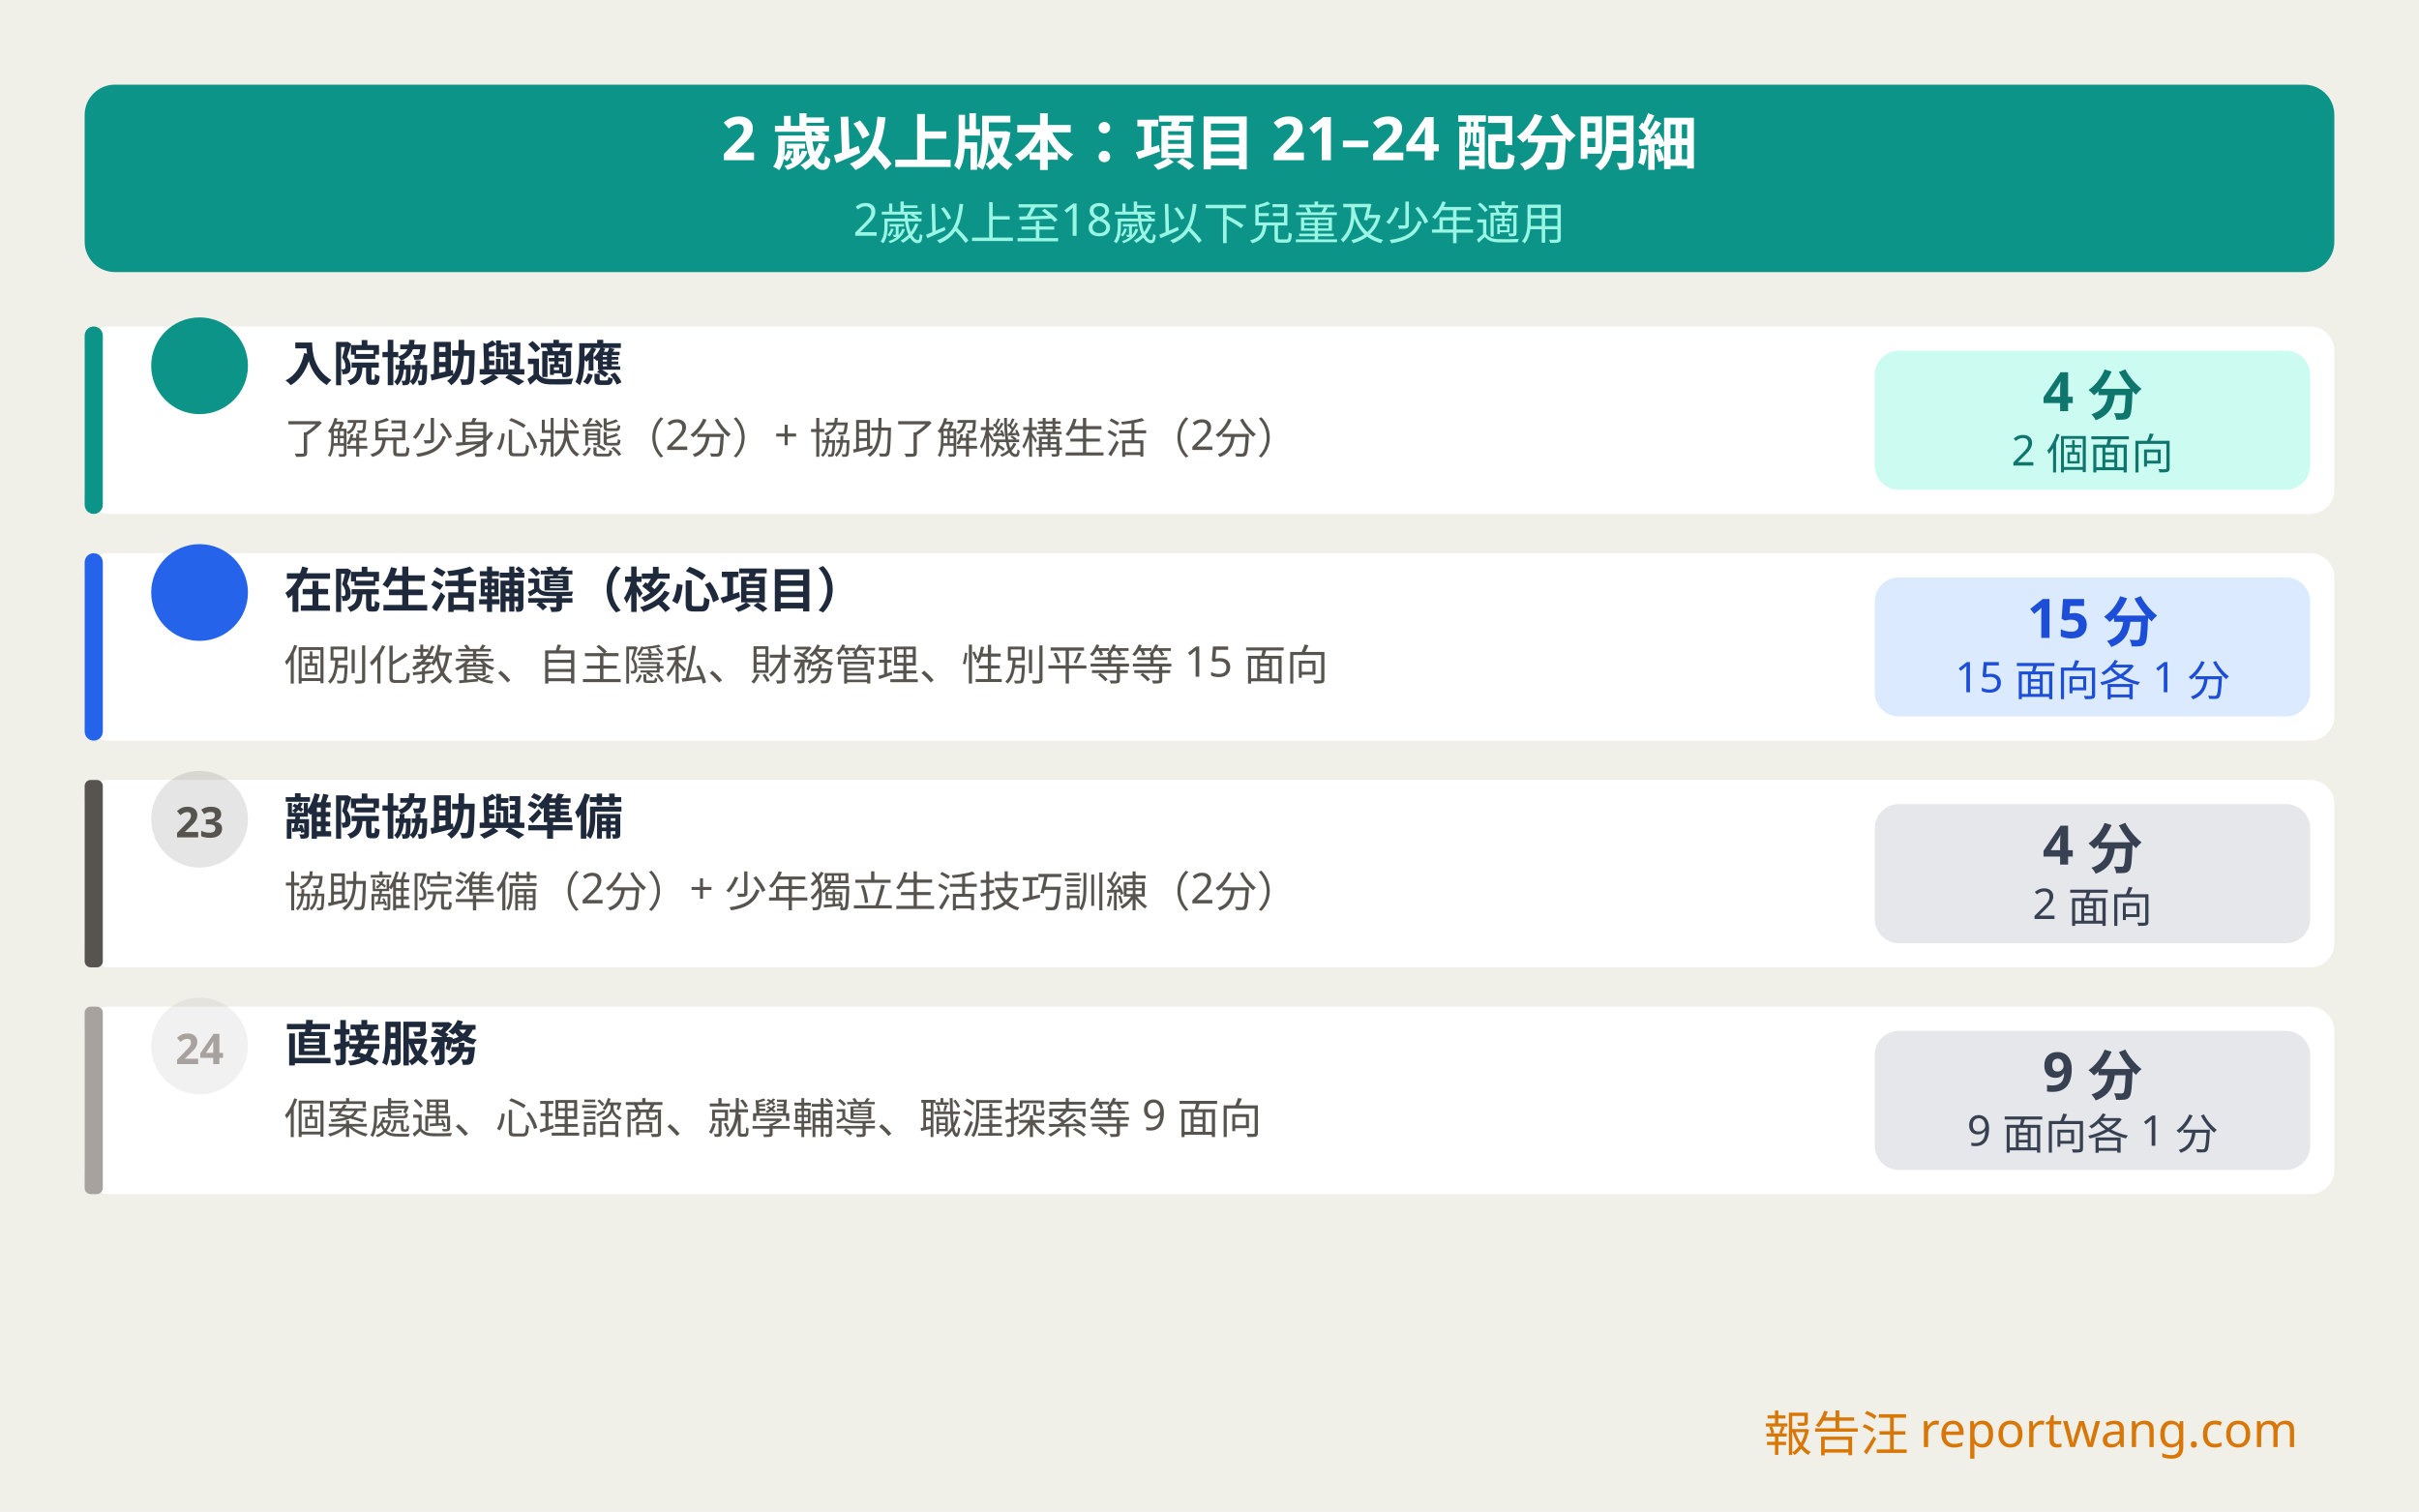
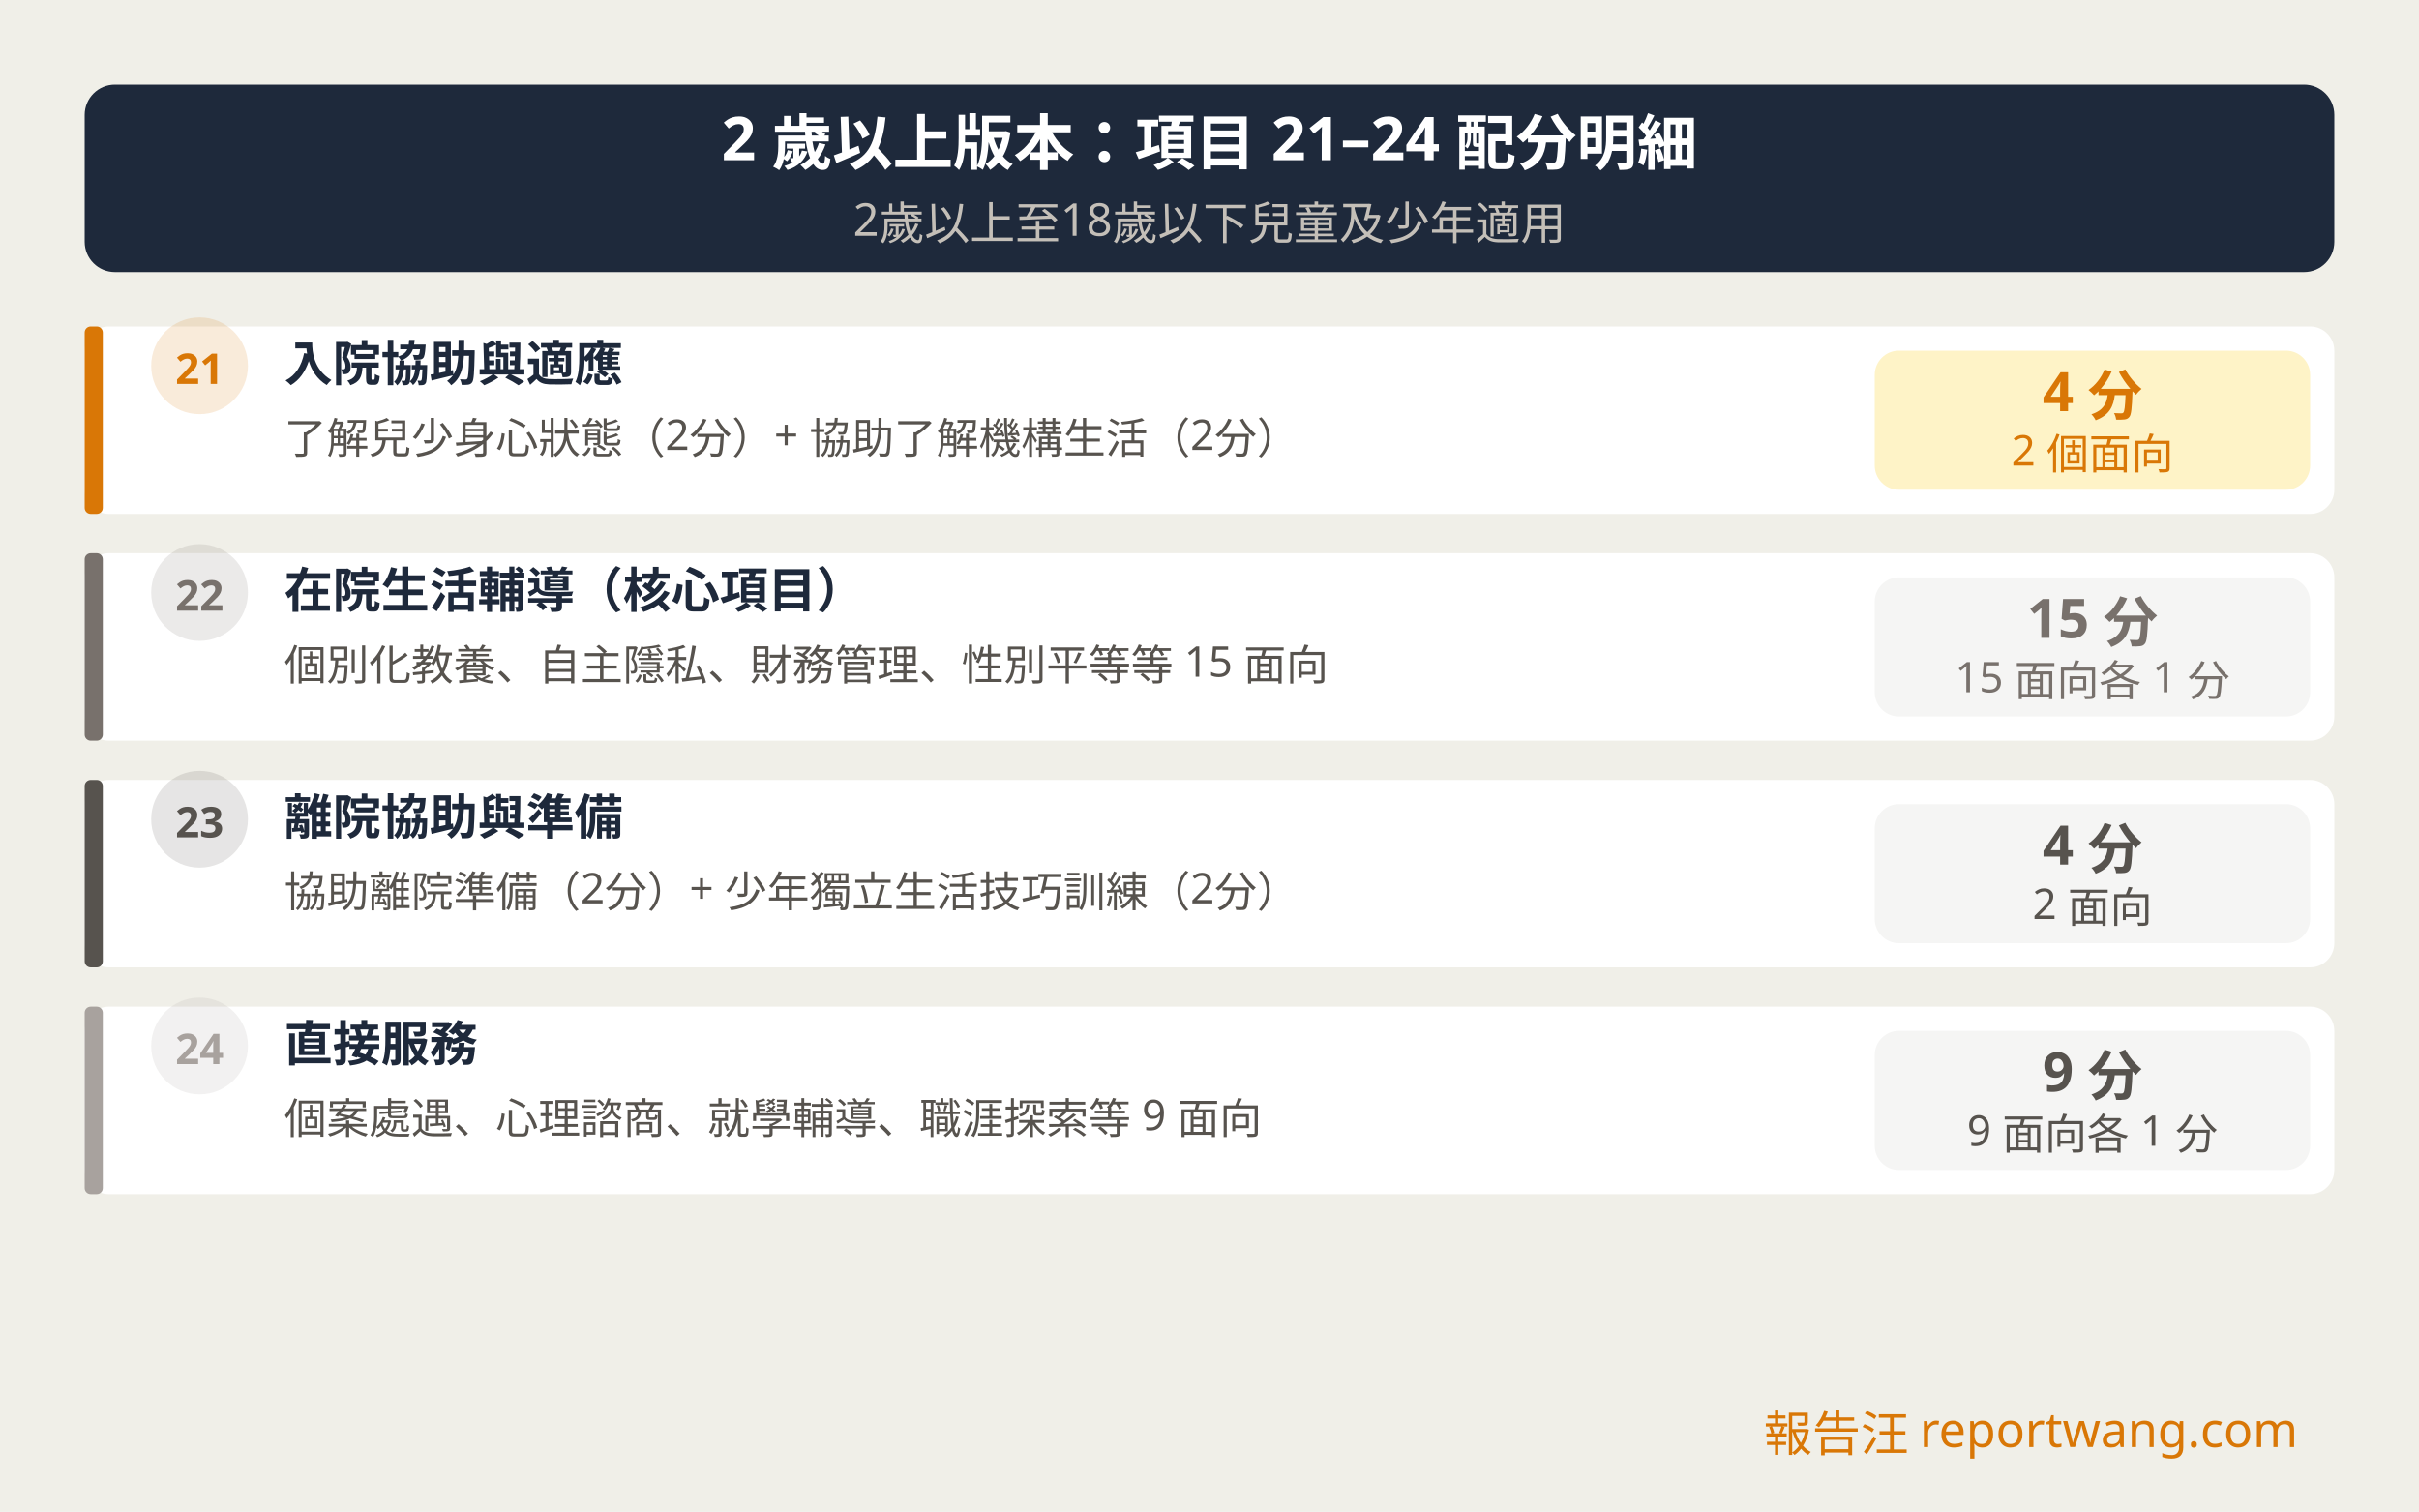
<svg xmlns="http://www.w3.org/2000/svg" width="800" height="500" viewBox="0 0 800 500" font-family="'Noto Sans TC', sans-serif">
  <rect width="800" height="500" fill="#f0efe8" />
-   <rect x="28" y="28" width="744" height="62" rx="10" fill="#0d9488" />
+   <rect x="28" y="28" width="744" height="62" rx="10" fill="#1e293b" />
  <text x="400" y="53" font-size="20" fill="#ffffff" text-anchor="middle" font-weight="700">2 歲以上版本：項目 21–24 配分明細</text>
-   <text x="400" y="78" font-size="15" fill="#99f6e4" text-anchor="middle">2歲以上至18歲以下兒童及少年適用</text>
+   <text x="400" y="78" font-size="15" fill="#c4bfb8" text-anchor="middle">2歲以上至18歲以下兒童及少年適用</text>
  <rect x="28" y="108" width="744" height="62" rx="8" fill="#ffffff" />
-   <rect x="28" y="108" width="6" height="62" rx="3" fill="#0d9488" />
-   <circle cx="66" cy="121" r="16" fill="#0d9488" />
-   <text x="66" y="127" font-size="14" fill="#0d9488" text-anchor="middle" font-weight="700">21</text>
+   <rect x="28" y="108" width="6" height="62" rx="2" fill="#d97706" />
+   <circle cx="66" cy="121" r="16" fill="#d97706" opacity="0.15" />
+   <text x="66" y="127" font-size="14" fill="#d97706" text-anchor="middle" font-weight="700">21</text>
  <text x="94" y="126" font-size="16" fill="#1e293b" font-weight="600">入院協助與適應</text>
  <text x="94" y="150" font-size="14" fill="#57534e">了解兒少身心狀態（2分）+ 協助了解機構生活（2分）</text>
-   <rect x="620" y="116" width="144" height="46" rx="8" fill="#ccfbf1" />
-   <text x="692" y="136" font-size="18" fill="#0f766e" text-anchor="middle" font-weight="700">4 分</text>
-   <text x="692" y="154" font-size="14" fill="#0f766e" text-anchor="middle">2 個面向</text>
+   <rect x="620" y="116" width="144" height="46" rx="8" fill="#fef3c7" />
+   <text x="692" y="136" font-size="18" fill="#d97706" text-anchor="middle" font-weight="700">4 分</text>
+   <text x="692" y="154" font-size="14" fill="#d97706" text-anchor="middle">2 個面向</text>
  <rect x="28" y="183" width="744" height="62" rx="8" fill="#ffffff" />
-   <rect x="28" y="183" width="6" height="62" rx="3" fill="#2563eb" />
-   <circle cx="66" cy="196" r="16" fill="#2563eb" />
-   <text x="66" y="202" font-size="14" fill="#2563eb" text-anchor="middle" font-weight="700">22</text>
+   <rect x="28" y="183" width="6" height="62" rx="2" fill="#78716c" />
+   <circle cx="66" cy="196" r="16" fill="#78716c" opacity="0.15" />
+   <text x="66" y="202" font-size="14" fill="#78716c" text-anchor="middle" font-weight="700">22</text>
  <text x="94" y="201" font-size="16" fill="#1e293b" font-weight="600">在院生活輔導（核心項目）</text>
  <text x="94" y="225" font-size="14" fill="#57534e">個別化教養、自主隱私、財務管理、性別平等等 15 面向</text>
-   <rect x="620" y="191" width="144" height="46" rx="8" fill="#dbeafe" />
-   <text x="692" y="211" font-size="18" fill="#1d4ed8" text-anchor="middle" font-weight="700">15 分</text>
-   <text x="692" y="229" font-size="14" fill="#1d4ed8" text-anchor="middle">15 面向各 1 分</text>
+   <rect x="620" y="191" width="144" height="46" rx="8" fill="#f5f5f4" />
+   <text x="692" y="211" font-size="18" fill="#78716c" text-anchor="middle" font-weight="700">15 分</text>
+   <text x="692" y="229" font-size="14" fill="#78716c" text-anchor="middle">15 面向各 1 分</text>
  <rect x="28" y="258" width="744" height="62" rx="8" fill="#ffffff" />
  <rect x="28" y="258" width="6" height="62" rx="2" fill="#57534e" />
  <circle cx="66" cy="271" r="16" fill="#57534e" opacity="0.15" />
  <text x="66" y="277" font-size="14" fill="#57534e" text-anchor="middle" font-weight="700">23</text>
  <text x="94" y="276" font-size="16" fill="#1e293b" font-weight="600">離院協助與準備</text>
  <text x="94" y="300" font-size="14" fill="#57534e">協助離院準備（2分）+ 少年獨立生活技巧訓練（2分）</text>
-   <rect x="620" y="266" width="144" height="46" rx="8" fill="#e5e7eb" />
-   <text x="692" y="286" font-size="18" fill="#374151" text-anchor="middle" font-weight="700">4 分</text>
-   <text x="692" y="304" font-size="14" fill="#374151" text-anchor="middle">2 面向</text>
+   <rect x="620" y="266" width="144" height="46" rx="8" fill="#f5f5f4" />
+   <text x="692" y="286" font-size="18" fill="#57534e" text-anchor="middle" font-weight="700">4 分</text>
+   <text x="692" y="304" font-size="14" fill="#57534e" text-anchor="middle">2 面向</text>
  <rect x="28" y="333" width="744" height="62" rx="8" fill="#ffffff" />
  <rect x="28" y="333" width="6" height="62" rx="2" fill="#a8a29e" />
  <circle cx="66" cy="346" r="16" fill="#a8a29e" opacity="0.15" />
  <text x="66" y="352" font-size="14" fill="#a8a29e" text-anchor="middle" font-weight="700">24</text>
  <text x="94" y="351" font-size="16" fill="#1e293b" font-weight="600">直接服務</text>
  <text x="94" y="375" font-size="14" fill="#57534e">個案處遇、心理諮商、就學輔導、職涯探索等 9 面向</text>
-   <rect x="620" y="341" width="144" height="46" rx="8" fill="#e5e7eb" />
-   <text x="692" y="361" font-size="18" fill="#374151" text-anchor="middle" font-weight="700">9 分</text>
-   <text x="692" y="379" font-size="14" fill="#374151" text-anchor="middle">9 面向各 1 分</text>
+   <rect x="620" y="341" width="144" height="46" rx="8" fill="#f5f5f4" />
+   <text x="692" y="361" font-size="18" fill="#57534e" text-anchor="middle" font-weight="700">9 分</text>
+   <text x="692" y="379" font-size="14" fill="#57534e" text-anchor="middle">9 面向各 1 分</text>
  <text x="760" y="480" font-size="16" fill="#d97706" text-anchor="end">報告汪 reportwang.com</text>
</svg>
